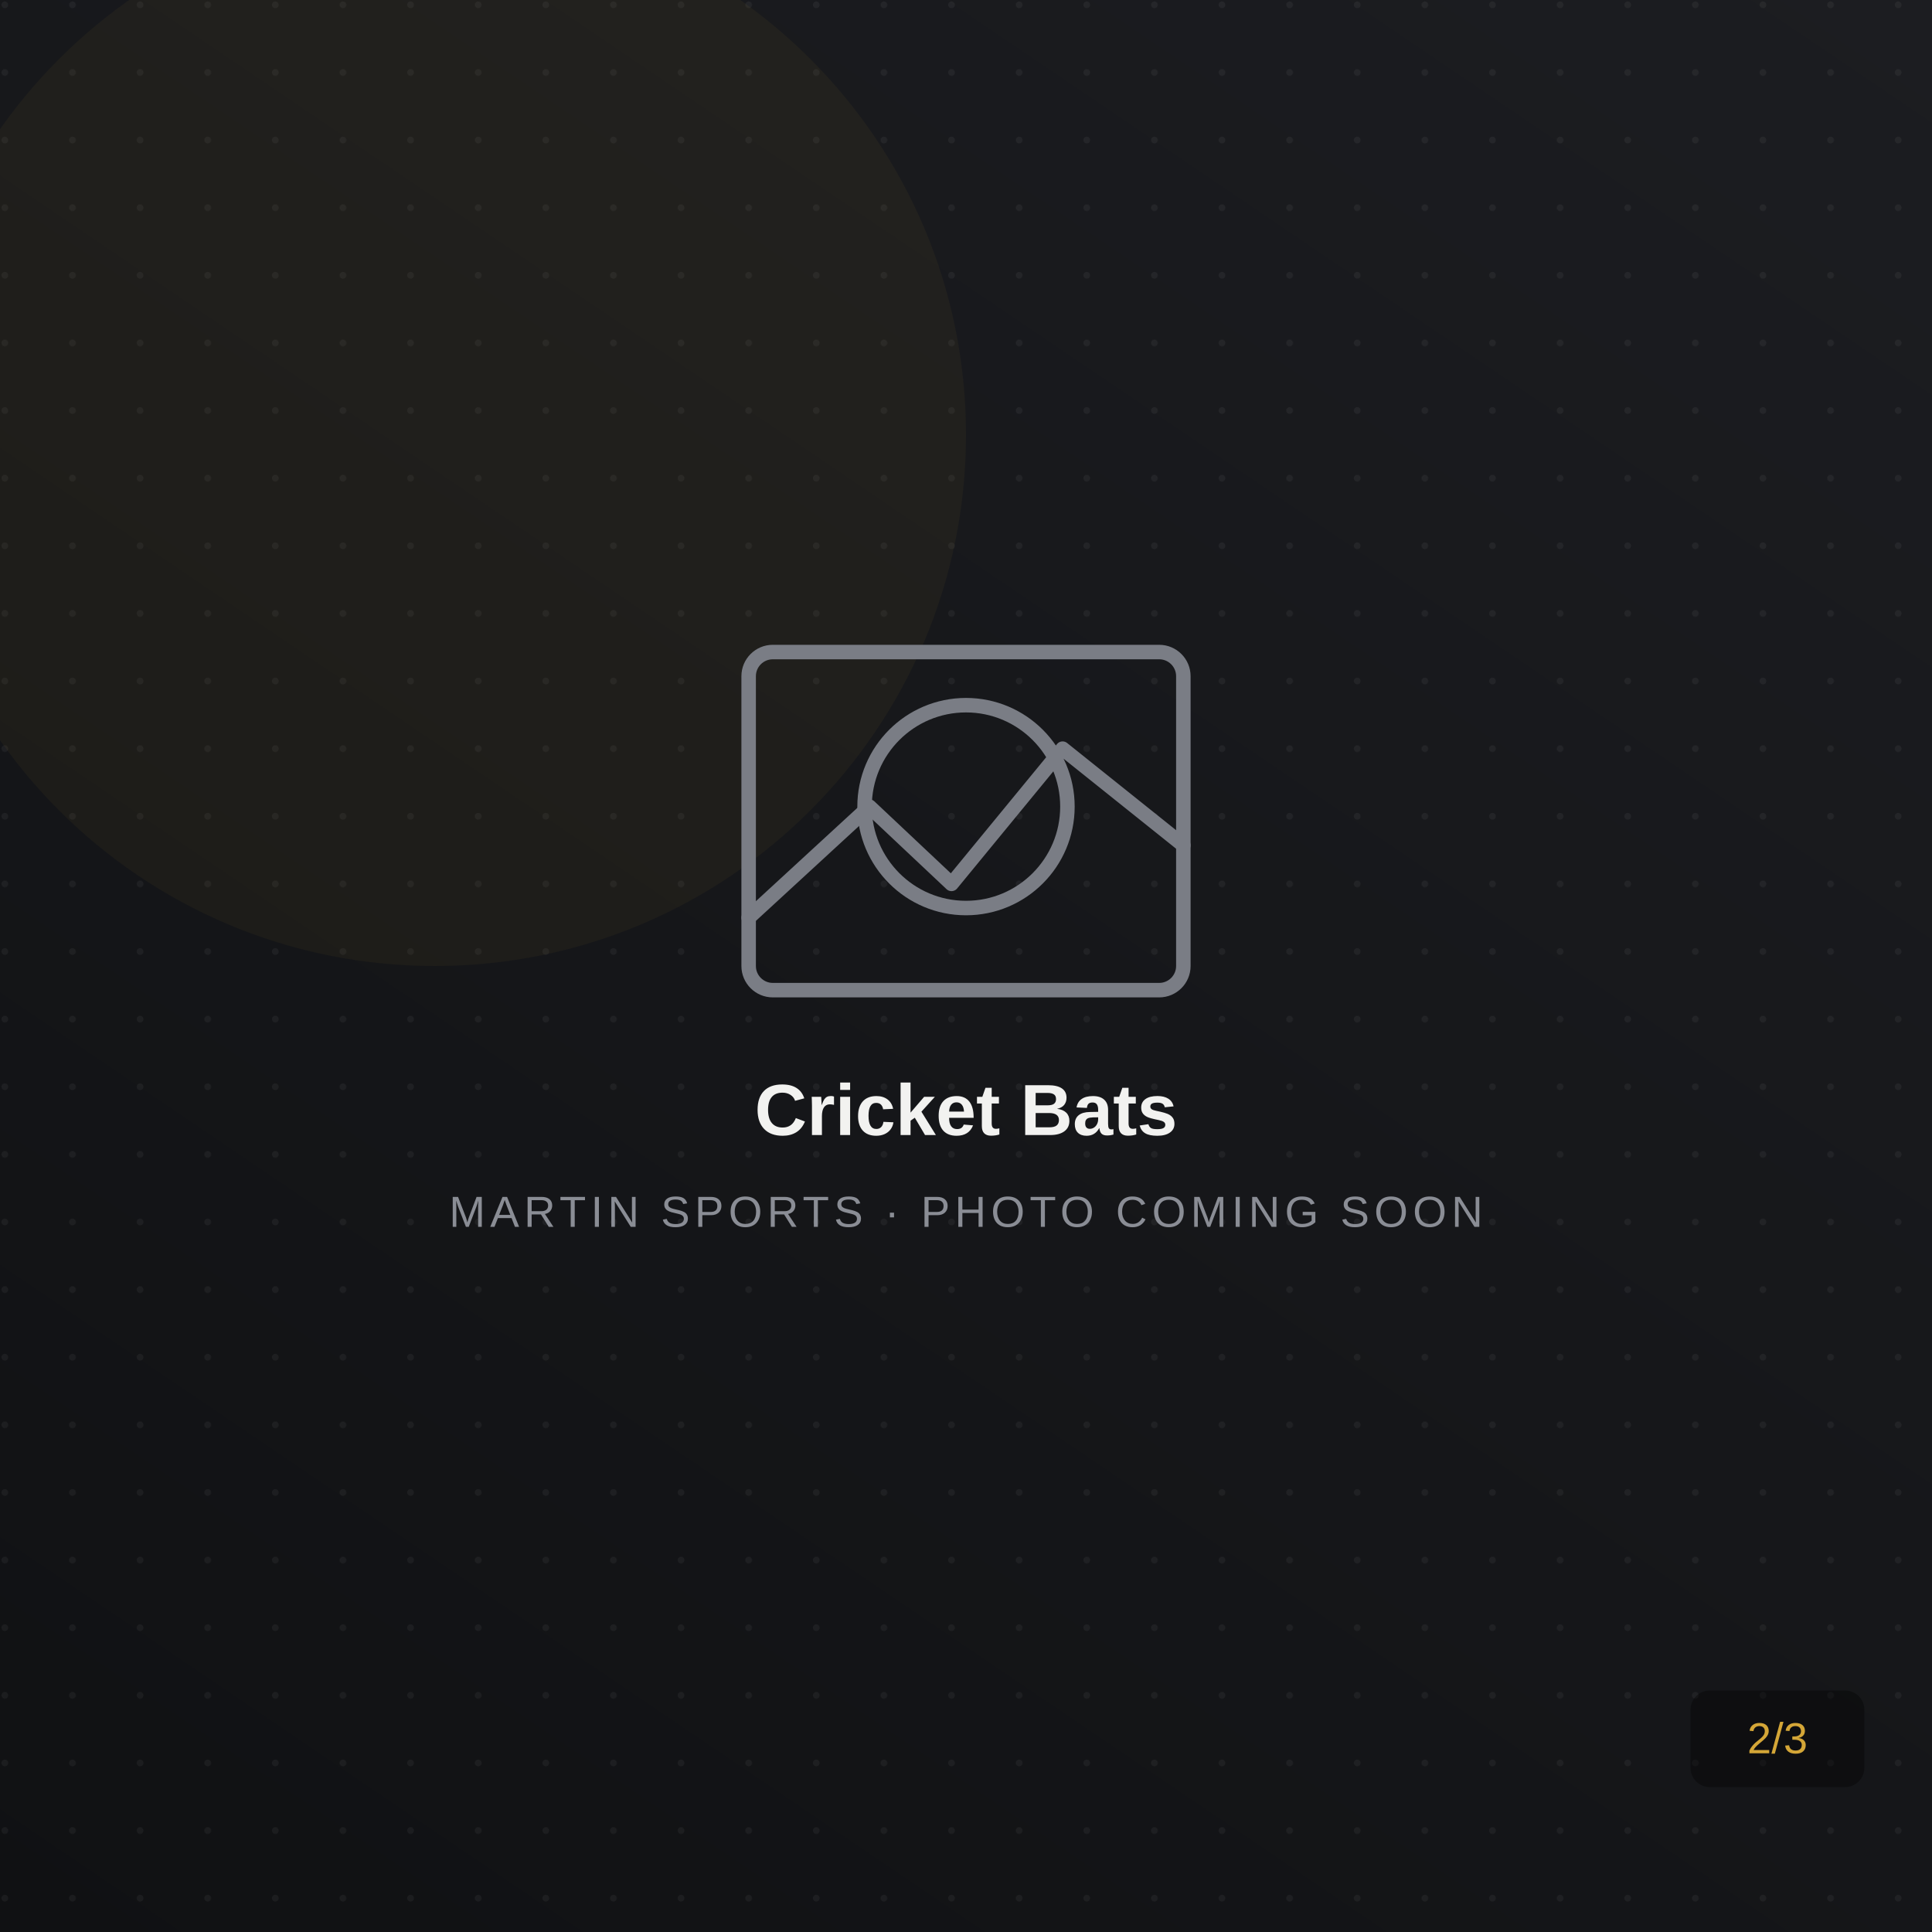
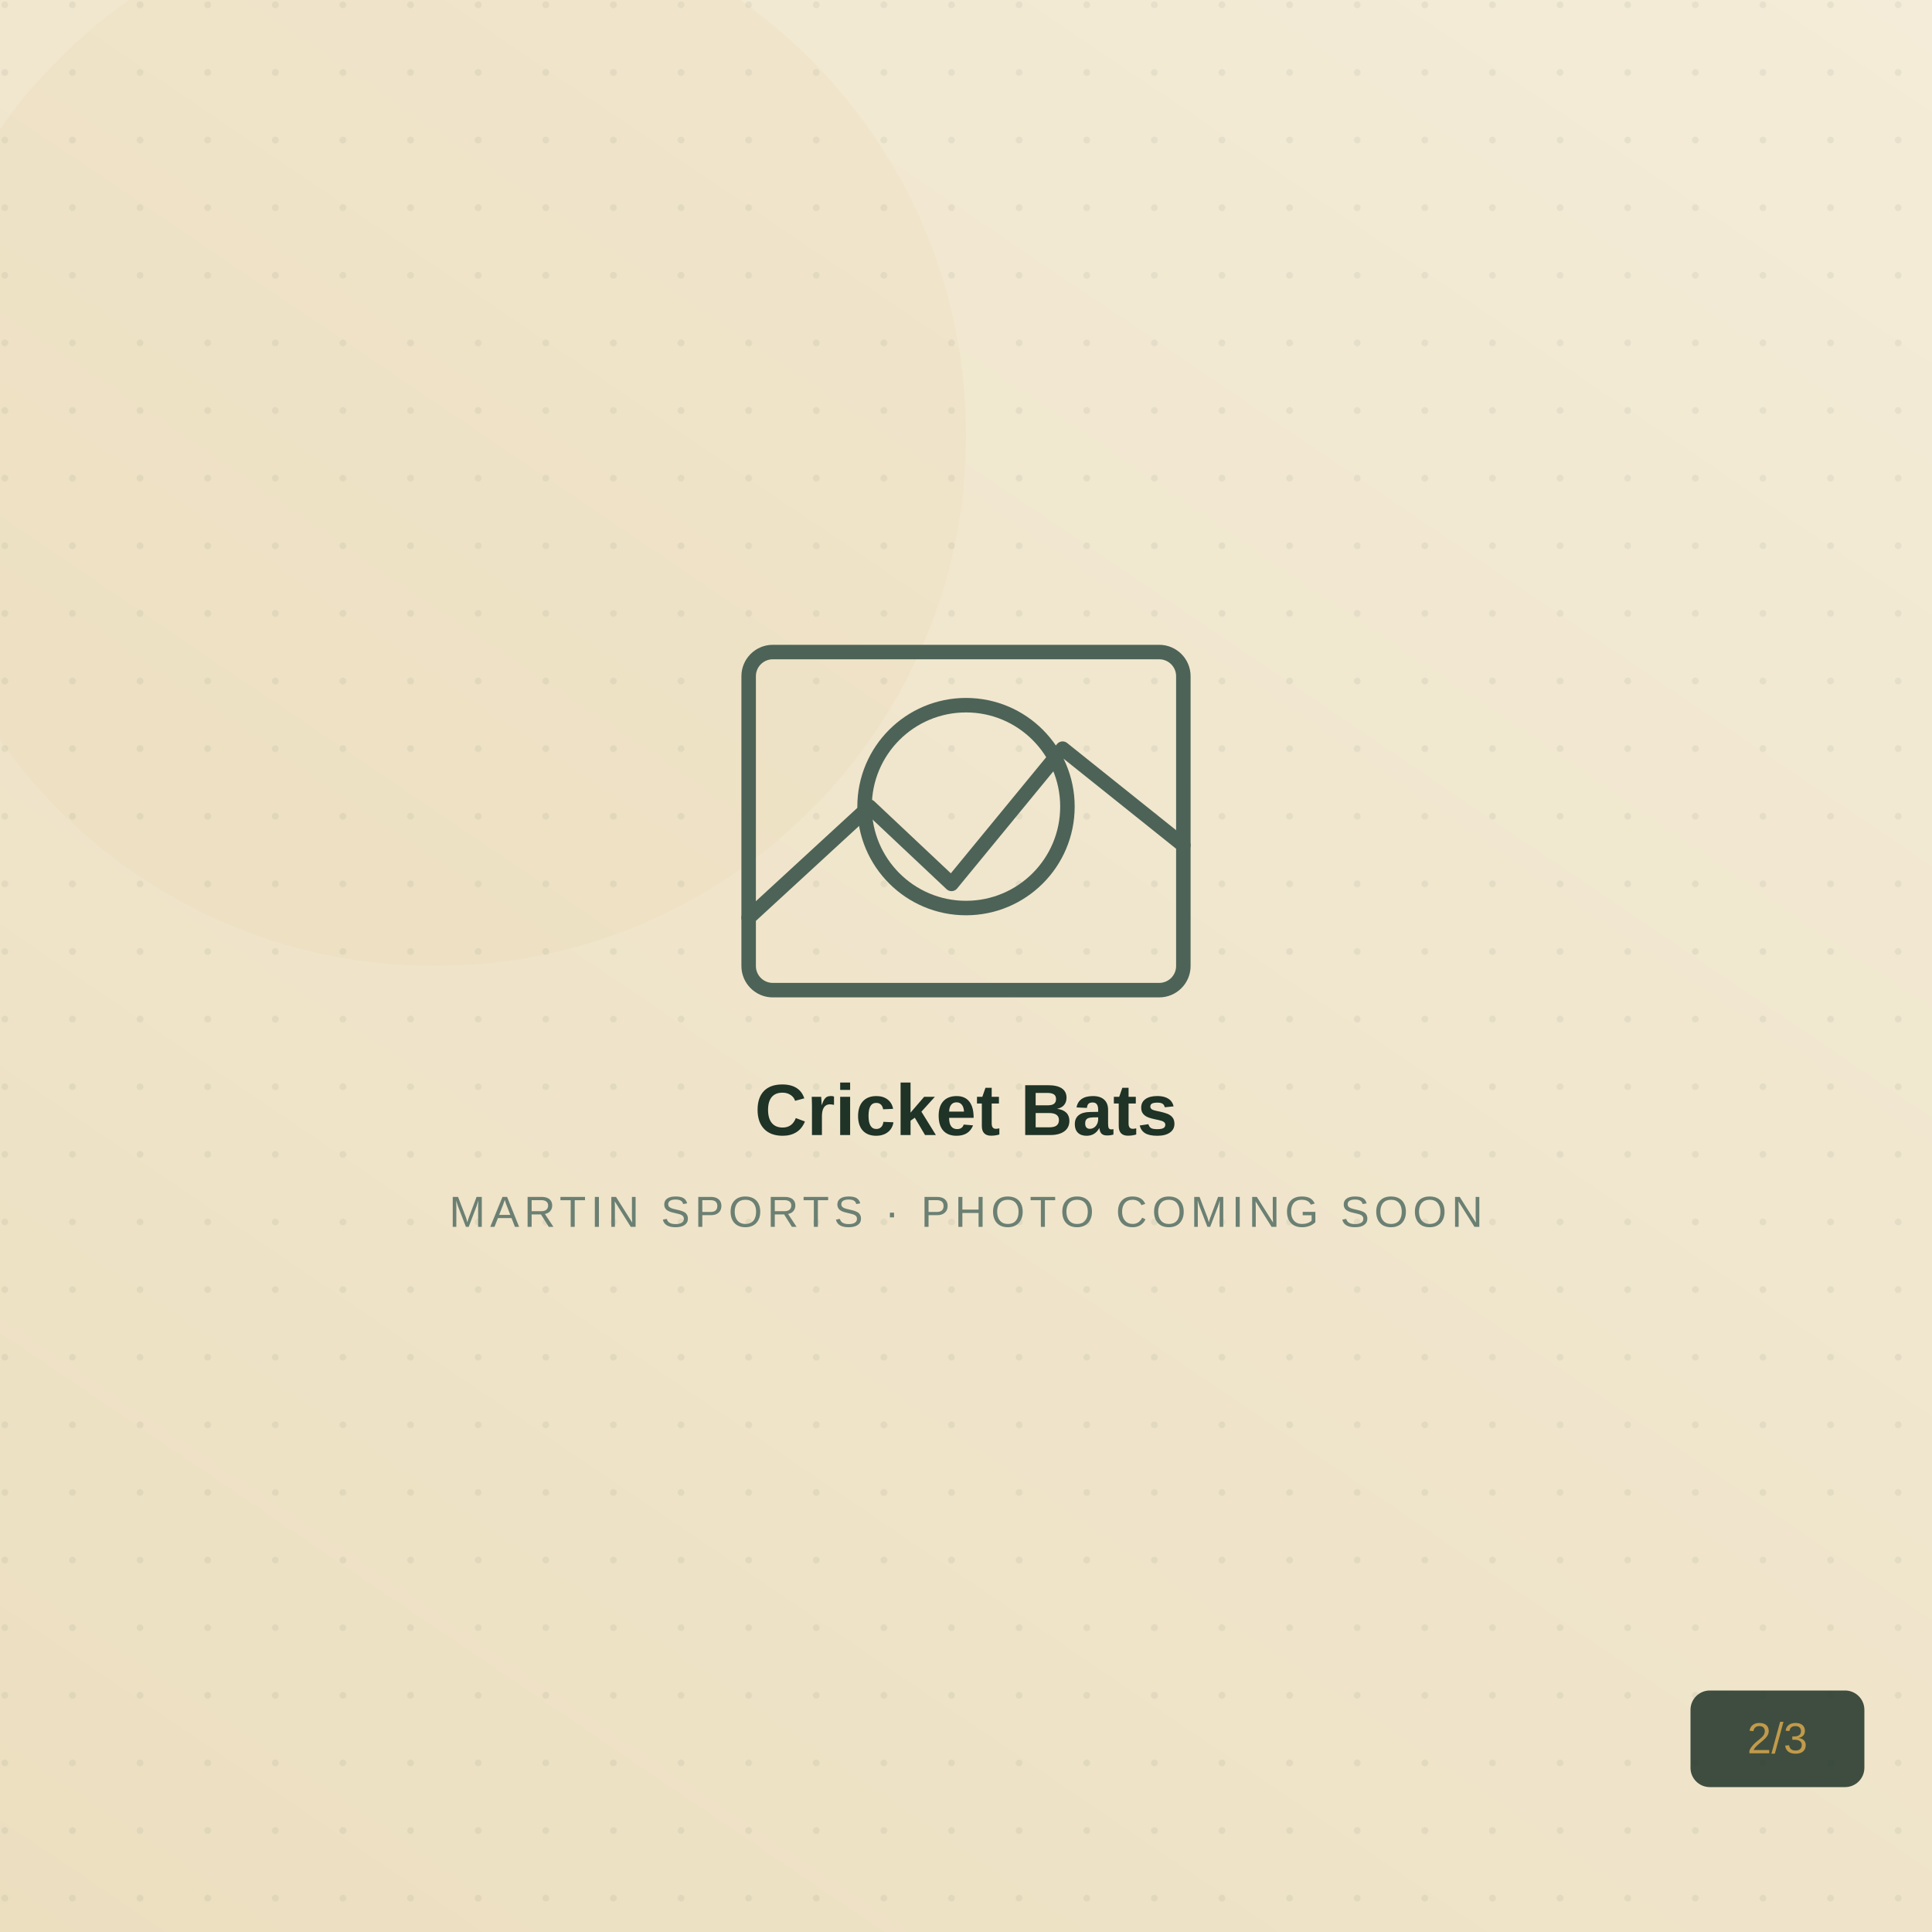
<svg xmlns="http://www.w3.org/2000/svg" viewBox="0 0 800 800">
  <defs>
    <linearGradient id="bg" x1="0%" y1="0%" x2="100%" y2="100%" gradientTransform="rotate(80 0.5 0.5)">
-       <stop offset="0%" stop-color="#1c1d21" />
-       <stop offset="100%" stop-color="#101113" />
+       <stop offset="0%" stop-color="#f4ecd8" />
+       <stop offset="100%" stop-color="#ecdfc0" />
    </linearGradient>
    <pattern id="dots" width="28" height="28" patternUnits="userSpaceOnUse">
-       <circle cx="2" cy="2" r="1.4" fill="#ffffff" fill-opacity="0.05" />
+       <circle cx="2" cy="2" r="1.4" fill="#1f3327" fill-opacity="0.06" />
    </pattern>
  </defs>
  <rect width="800" height="800" fill="url(#bg)" />
  <rect width="800" height="800" fill="url(#dots)" />
-   <circle cx="180" cy="180" r="220" fill="#d4a637" fill-opacity="0.05" />
-   <g transform="translate(400 340)" stroke="#7a7d85" stroke-width="6" fill="none" stroke-linejoin="round" stroke-linecap="round">
+   <circle cx="180" cy="180" r="220" fill="#c19a4b" fill-opacity="0.05" />
+   <g transform="translate(400 340)" stroke="#4d6357" stroke-width="6" fill="none" stroke-linejoin="round" stroke-linecap="round">
    <rect x="-90" y="-70" width="180" height="140" rx="10" />
    <circle cx="0" cy="-6" r="42" />
    <path d="M -90 40 L -40 -6 L -6 26 L 40 -30 L 90 10" />
  </g>
-   <text x="400" y="470" font-family="Arial, sans-serif" font-size="30" font-weight="700" fill="#f2f2f0" text-anchor="middle">Cricket Bats</text>
-   <text x="400" y="508" font-family="Arial, sans-serif" font-size="18" letter-spacing="2" fill="#8a8d95" text-anchor="middle">MARTIN SPORTS · PHOTO COMING SOON</text>
-   <rect x="700" y="700" width="72" height="40" rx="8" fill="#000000" fill-opacity="0.35" />
-   <text x="736" y="726" font-family="Arial, sans-serif" font-size="18" fill="#d4a637" text-anchor="middle">2/3</text>
+   <text x="400" y="470" font-family="Arial, sans-serif" font-size="30" font-weight="700" fill="#1f3327" text-anchor="middle">Cricket Bats</text>
+   <text x="400" y="508" font-family="Arial, sans-serif" font-size="18" letter-spacing="2" fill="#6b8073" text-anchor="middle">MARTIN SPORTS · PHOTO COMING SOON</text>
+   <rect x="700" y="700" width="72" height="40" rx="8" fill="#1f3327" fill-opacity="0.85" />
+   <text x="736" y="726" font-family="Arial, sans-serif" font-size="18" fill="#c19a4b" text-anchor="middle">2/3</text>
</svg>
